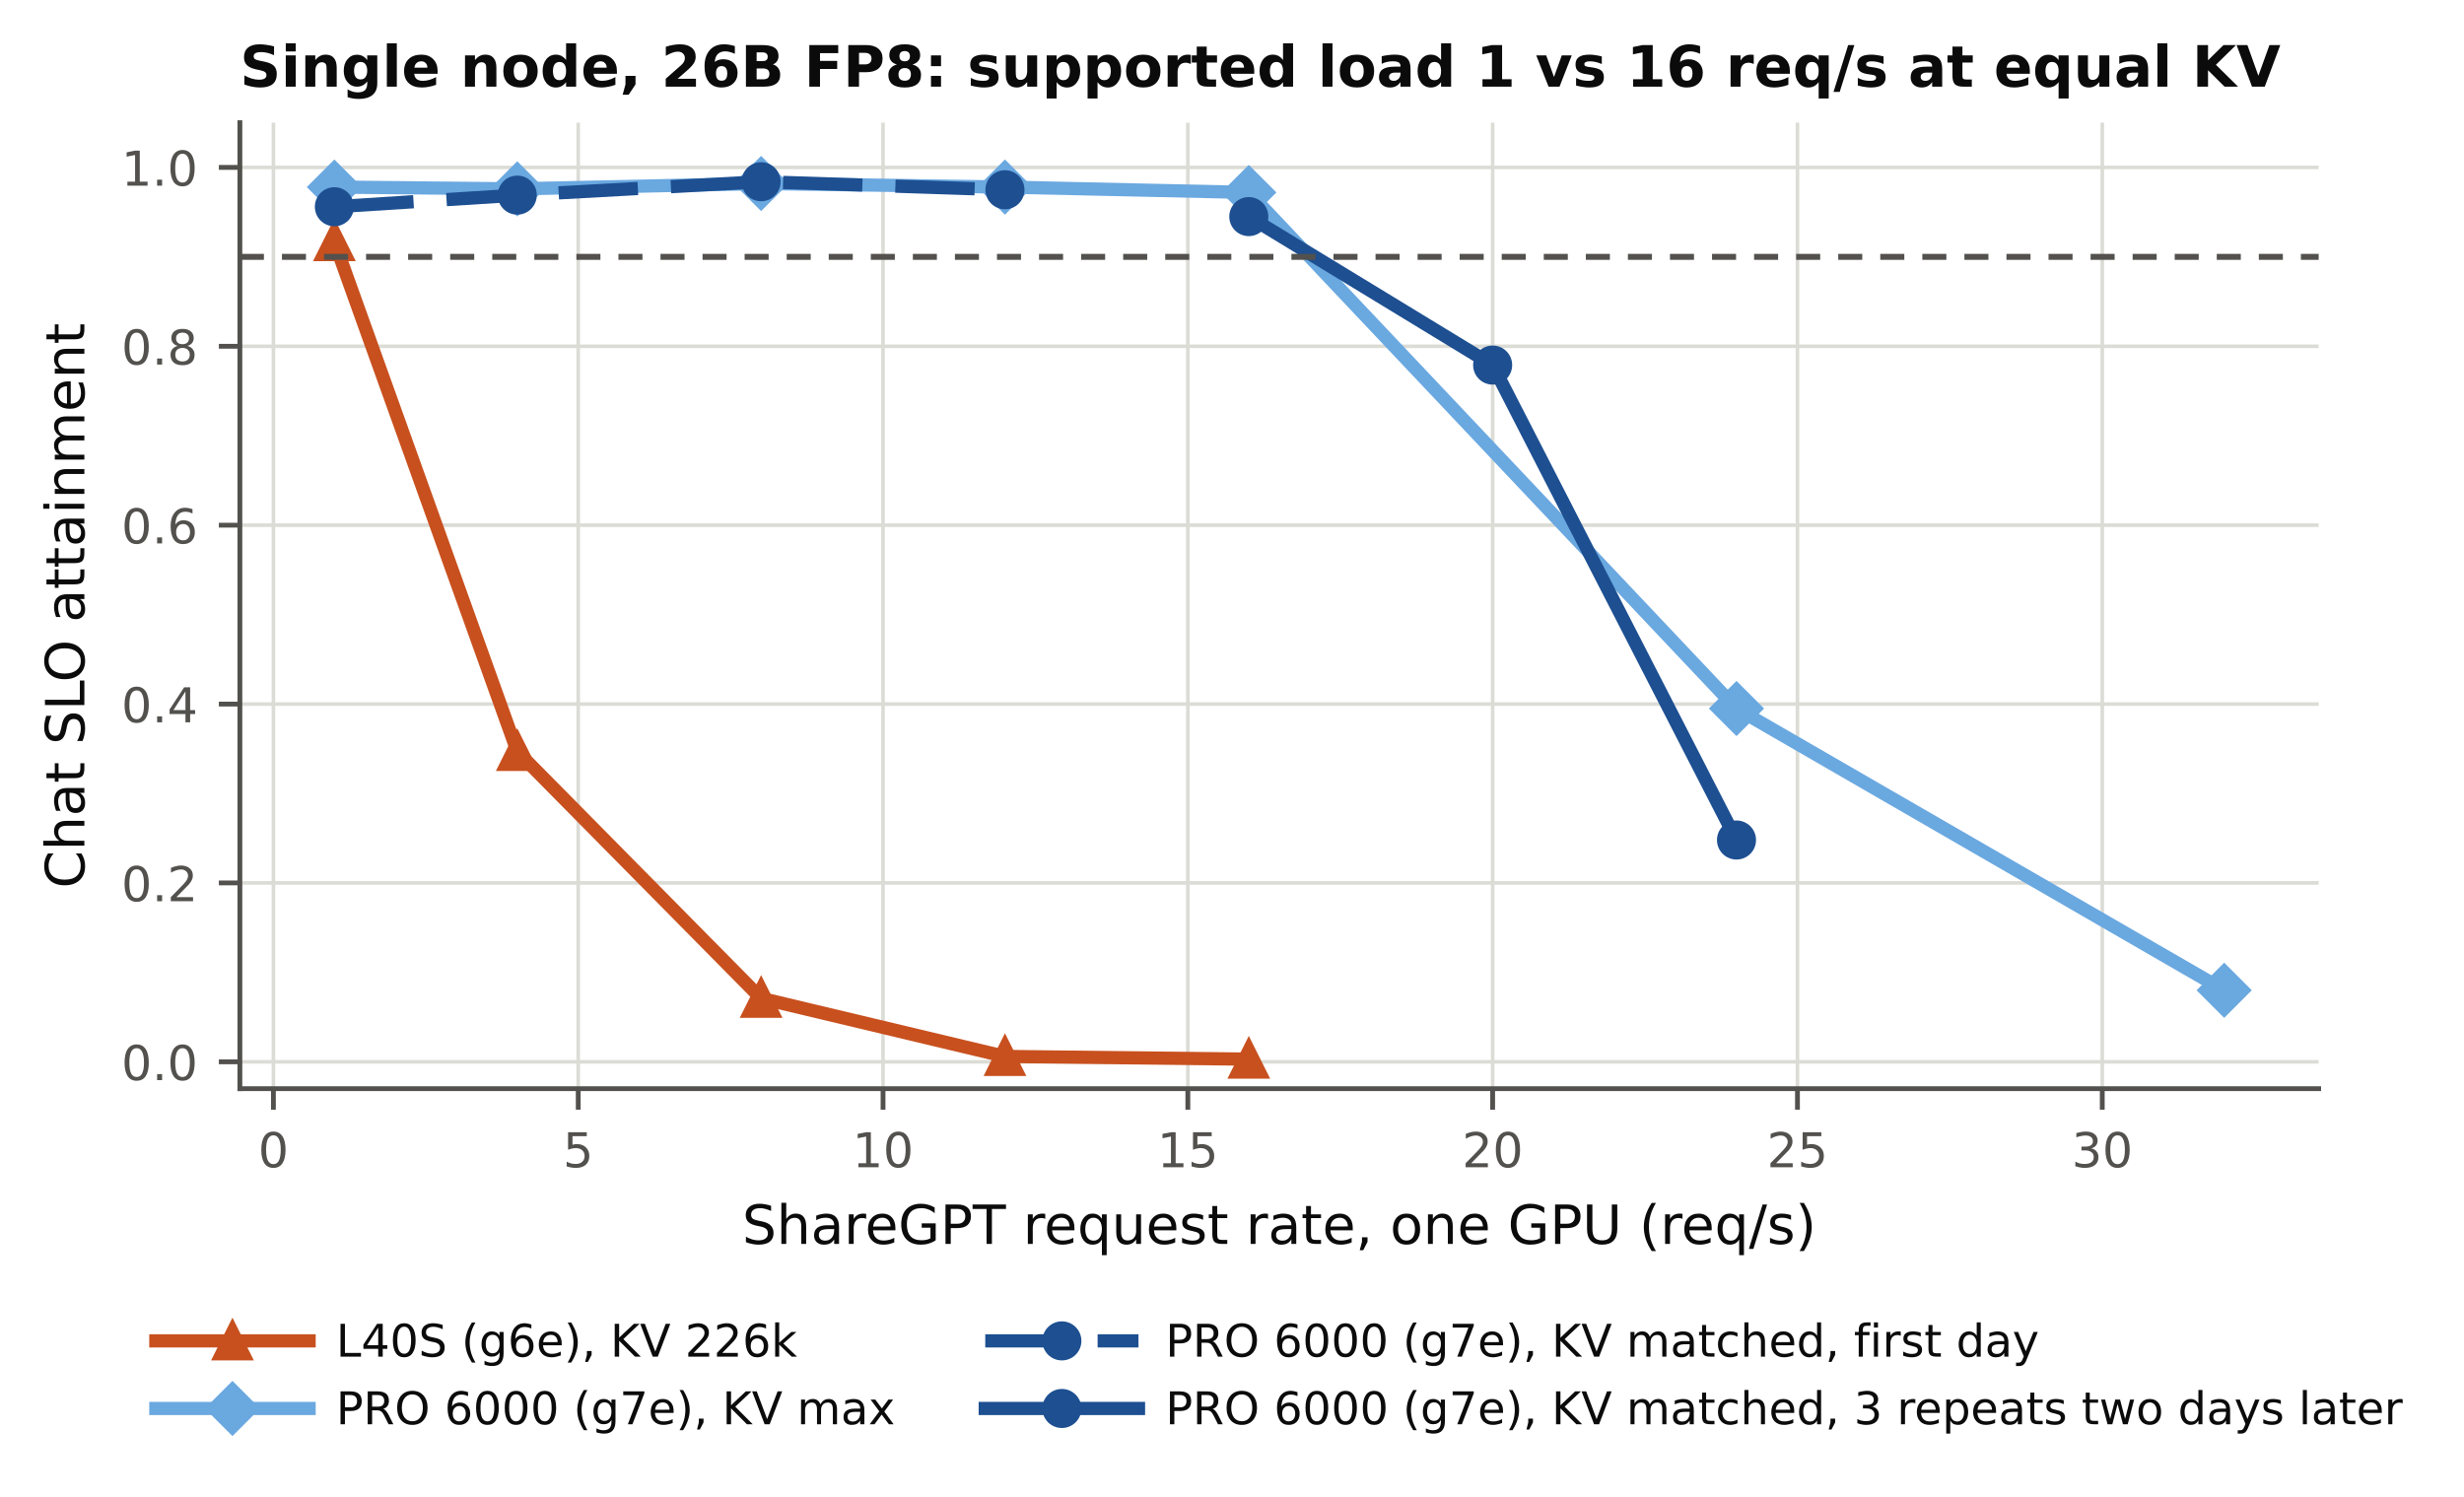
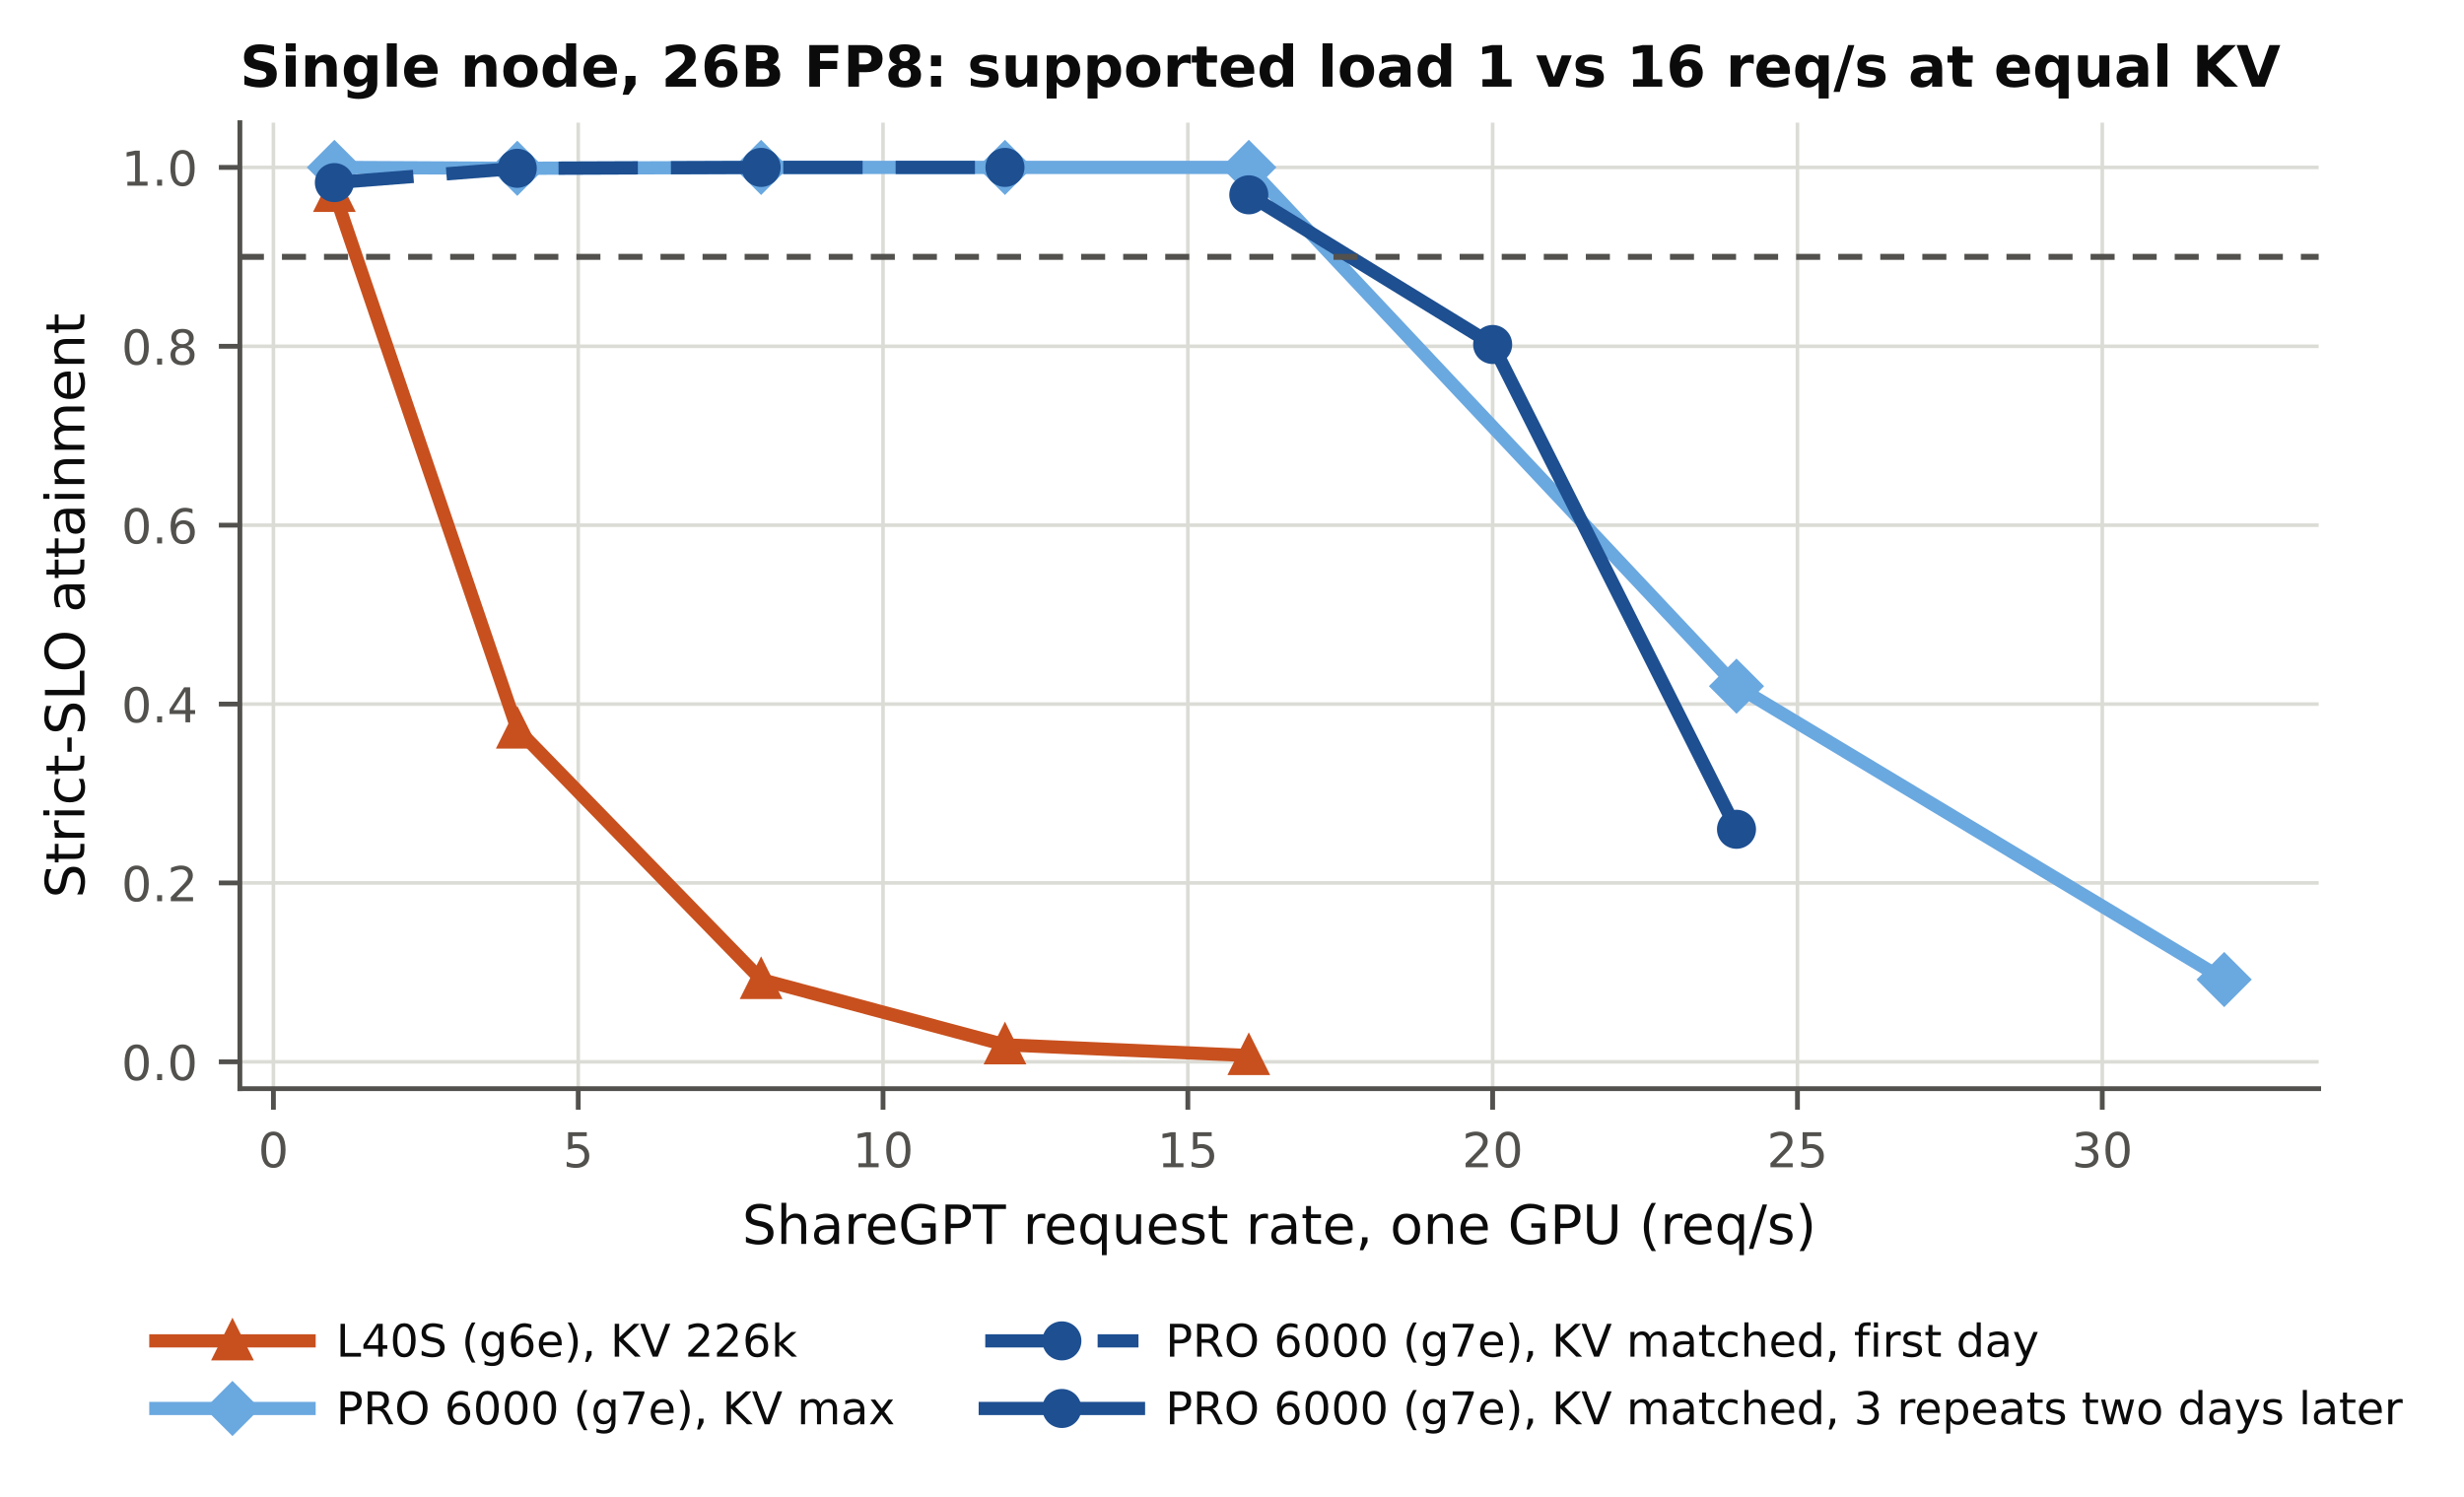
<svg xmlns="http://www.w3.org/2000/svg" xmlns:xlink="http://www.w3.org/1999/xlink" width="410.068pt" height="249.051pt" viewBox="0 0 410.068 249.051" version="1.1">
  <defs>
    <style type="text/css">*{stroke-linejoin: round; stroke-linecap: butt}</style>
  </defs>
  <g id="figure_1">
    <g id="patch_1">
      <path d="M 0 249.051  L 410.068 249.051  L 410.068 0  L 0 0  L 0 249.051  z " style="fill: none" />
    </g>
    <g id="axes_1">
      <g id="patch_2">
        <path d="M 39.923 181.195  L 385.883 181.195  L 385.883 20.419  L 39.923 20.419  L 39.923 181.195  z " style="fill: none" />
      </g>
      <g id="matplotlib.axis_1">
        <g id="xtick_1">
          <g id="line2d_1">
-             <path d="M 45.503 181.195  L 45.503 20.419  " clip-path="url(#pfbbabba357)" style="fill: none; stroke: #dcdcd6; stroke-width: 0.6; stroke-linecap: square" />
+             <path d="M 45.503 181.195  L 45.503 20.419  " clip-path="url(#pa5a3b64b77)" style="fill: none; stroke: #dcdcd6; stroke-width: 0.6; stroke-linecap: square" />
          </g>
          <g id="line2d_2">
            <defs>
-               <path id="maad0395ea0" d="M 0 0  L 0 3.5  " style="stroke: #52514e; stroke-width: 0.8" />
+               <path id="m87868bb7f0" d="M 0 0  L 0 3.5  " style="stroke: #52514e; stroke-width: 0.8" />
            </defs>
            <g>
-               <use xlink:href="#maad0395ea0" x="45.503" y="181.195" style="fill: #52514e; stroke: #52514e; stroke-width: 0.8" />
+               <use xlink:href="#m87868bb7f0" x="45.503" y="181.195" style="fill: #52514e; stroke: #52514e; stroke-width: 0.8" />
            </g>
          </g>
          <g id="text_1">
            <text style="font-size: 8px; font-family: 'DejaVu Sans', 'Bitstream Vera Sans', 'Computer Modern Sans Serif', 'Lucida Grande', 'Verdana', 'Geneva', 'Lucid', 'Arial', 'Helvetica', 'Avant Garde', sans-serif; text-anchor: middle; fill: #52514e" x="45.503" y="194.273" transform="rotate(-0 45.5032 194.2726)">0</text>
          </g>
        </g>
        <g id="xtick_2">
          <g id="line2d_3">
-             <path d="M 96.23 181.195  L 96.23 20.419  " clip-path="url(#pfbbabba357)" style="fill: none; stroke: #dcdcd6; stroke-width: 0.6; stroke-linecap: square" />
+             <path d="M 96.23 181.195  L 96.23 20.419  " clip-path="url(#pa5a3b64b77)" style="fill: none; stroke: #dcdcd6; stroke-width: 0.6; stroke-linecap: square" />
          </g>
          <g id="line2d_4">
            <g>
-               <use xlink:href="#maad0395ea0" x="96.23" y="181.195" style="fill: #52514e; stroke: #52514e; stroke-width: 0.8" />
+               <use xlink:href="#m87868bb7f0" x="96.23" y="181.195" style="fill: #52514e; stroke: #52514e; stroke-width: 0.8" />
            </g>
          </g>
          <g id="text_2">
            <text style="font-size: 8px; font-family: 'DejaVu Sans', 'Bitstream Vera Sans', 'Computer Modern Sans Serif', 'Lucida Grande', 'Verdana', 'Geneva', 'Lucid', 'Arial', 'Helvetica', 'Avant Garde', sans-serif; text-anchor: middle; fill: #52514e" x="96.23" y="194.273" transform="rotate(-0 96.23048 194.2726)">5</text>
          </g>
        </g>
        <g id="xtick_3">
          <g id="line2d_5">
-             <path d="M 146.958 181.195  L 146.958 20.419  " clip-path="url(#pfbbabba357)" style="fill: none; stroke: #dcdcd6; stroke-width: 0.6; stroke-linecap: square" />
+             <path d="M 146.958 181.195  L 146.958 20.419  " clip-path="url(#pa5a3b64b77)" style="fill: none; stroke: #dcdcd6; stroke-width: 0.6; stroke-linecap: square" />
          </g>
          <g id="line2d_6">
            <g>
-               <use xlink:href="#maad0395ea0" x="146.958" y="181.195" style="fill: #52514e; stroke: #52514e; stroke-width: 0.8" />
+               <use xlink:href="#m87868bb7f0" x="146.958" y="181.195" style="fill: #52514e; stroke: #52514e; stroke-width: 0.8" />
            </g>
          </g>
          <g id="text_3">
            <text style="font-size: 8px; font-family: 'DejaVu Sans', 'Bitstream Vera Sans', 'Computer Modern Sans Serif', 'Lucida Grande', 'Verdana', 'Geneva', 'Lucid', 'Arial', 'Helvetica', 'Avant Garde', sans-serif; text-anchor: middle; fill: #52514e" x="146.958" y="194.273" transform="rotate(-0 146.9577 194.2726)">10</text>
          </g>
        </g>
        <g id="xtick_4">
          <g id="line2d_7">
-             <path d="M 197.685 181.195  L 197.685 20.419  " clip-path="url(#pfbbabba357)" style="fill: none; stroke: #dcdcd6; stroke-width: 0.6; stroke-linecap: square" />
+             <path d="M 197.685 181.195  L 197.685 20.419  " clip-path="url(#pa5a3b64b77)" style="fill: none; stroke: #dcdcd6; stroke-width: 0.6; stroke-linecap: square" />
          </g>
          <g id="line2d_8">
            <g>
-               <use xlink:href="#maad0395ea0" x="197.685" y="181.195" style="fill: #52514e; stroke: #52514e; stroke-width: 0.8" />
+               <use xlink:href="#m87868bb7f0" x="197.685" y="181.195" style="fill: #52514e; stroke: #52514e; stroke-width: 0.8" />
            </g>
          </g>
          <g id="text_4">
            <text style="font-size: 8px; font-family: 'DejaVu Sans', 'Bitstream Vera Sans', 'Computer Modern Sans Serif', 'Lucida Grande', 'Verdana', 'Geneva', 'Lucid', 'Arial', 'Helvetica', 'Avant Garde', sans-serif; text-anchor: middle; fill: #52514e" x="197.685" y="194.273" transform="rotate(-0 197.685 194.2726)">15</text>
          </g>
        </g>
        <g id="xtick_5">
          <g id="line2d_9">
-             <path d="M 248.412 181.195  L 248.412 20.419  " clip-path="url(#pfbbabba357)" style="fill: none; stroke: #dcdcd6; stroke-width: 0.6; stroke-linecap: square" />
+             <path d="M 248.412 181.195  L 248.412 20.419  " clip-path="url(#pa5a3b64b77)" style="fill: none; stroke: #dcdcd6; stroke-width: 0.6; stroke-linecap: square" />
          </g>
          <g id="line2d_10">
            <g>
-               <use xlink:href="#maad0395ea0" x="248.412" y="181.195" style="fill: #52514e; stroke: #52514e; stroke-width: 0.8" />
+               <use xlink:href="#m87868bb7f0" x="248.412" y="181.195" style="fill: #52514e; stroke: #52514e; stroke-width: 0.8" />
            </g>
          </g>
          <g id="text_5">
            <text style="font-size: 8px; font-family: 'DejaVu Sans', 'Bitstream Vera Sans', 'Computer Modern Sans Serif', 'Lucida Grande', 'Verdana', 'Geneva', 'Lucid', 'Arial', 'Helvetica', 'Avant Garde', sans-serif; text-anchor: middle; fill: #52514e" x="248.412" y="194.273" transform="rotate(-0 248.4123 194.2726)">20</text>
          </g>
        </g>
        <g id="xtick_6">
          <g id="line2d_11">
-             <path d="M 299.14 181.195  L 299.14 20.419  " clip-path="url(#pfbbabba357)" style="fill: none; stroke: #dcdcd6; stroke-width: 0.6; stroke-linecap: square" />
+             <path d="M 299.14 181.195  L 299.14 20.419  " clip-path="url(#pa5a3b64b77)" style="fill: none; stroke: #dcdcd6; stroke-width: 0.6; stroke-linecap: square" />
          </g>
          <g id="line2d_12">
            <g>
-               <use xlink:href="#maad0395ea0" x="299.14" y="181.195" style="fill: #52514e; stroke: #52514e; stroke-width: 0.8" />
+               <use xlink:href="#m87868bb7f0" x="299.14" y="181.195" style="fill: #52514e; stroke: #52514e; stroke-width: 0.8" />
            </g>
          </g>
          <g id="text_6">
            <text style="font-size: 8px; font-family: 'DejaVu Sans', 'Bitstream Vera Sans', 'Computer Modern Sans Serif', 'Lucida Grande', 'Verdana', 'Geneva', 'Lucid', 'Arial', 'Helvetica', 'Avant Garde', sans-serif; text-anchor: middle; fill: #52514e" x="299.14" y="194.273" transform="rotate(-0 299.1396 194.2726)">25</text>
          </g>
        </g>
        <g id="xtick_7">
          <g id="line2d_13">
-             <path d="M 349.867 181.195  L 349.867 20.419  " clip-path="url(#pfbbabba357)" style="fill: none; stroke: #dcdcd6; stroke-width: 0.6; stroke-linecap: square" />
+             <path d="M 349.867 181.195  L 349.867 20.419  " clip-path="url(#pa5a3b64b77)" style="fill: none; stroke: #dcdcd6; stroke-width: 0.6; stroke-linecap: square" />
          </g>
          <g id="line2d_14">
            <g>
-               <use xlink:href="#maad0395ea0" x="349.867" y="181.195" style="fill: #52514e; stroke: #52514e; stroke-width: 0.8" />
+               <use xlink:href="#m87868bb7f0" x="349.867" y="181.195" style="fill: #52514e; stroke: #52514e; stroke-width: 0.8" />
            </g>
          </g>
          <g id="text_7">
            <text style="font-size: 8px; font-family: 'DejaVu Sans', 'Bitstream Vera Sans', 'Computer Modern Sans Serif', 'Lucida Grande', 'Verdana', 'Geneva', 'Lucid', 'Arial', 'Helvetica', 'Avant Garde', sans-serif; text-anchor: middle; fill: #52514e" x="349.867" y="194.273" transform="rotate(-0 349.8668 194.2726)">30</text>
          </g>
        </g>
        <g id="text_8">
          <text style="font-size: 9px; font-family: 'DejaVu Sans', 'Bitstream Vera Sans', 'Computer Modern Sans Serif', 'Lucida Grande', 'Verdana', 'Geneva', 'Lucid', 'Arial', 'Helvetica', 'Avant Garde', sans-serif; text-anchor: middle; fill: #0b0b0b" x="212.903" y="207.033" transform="rotate(-0 212.9032 207.0331)">ShareGPT request rate, one GPU (req/s)</text>
        </g>
      </g>
      <g id="matplotlib.axis_2">
        <g id="ytick_1">
          <g id="line2d_15">
-             <path d="M 39.923 176.729  L 385.883 176.729  " clip-path="url(#pfbbabba357)" style="fill: none; stroke: #dcdcd6; stroke-width: 0.6; stroke-linecap: square" />
+             <path d="M 39.923 176.729  L 385.883 176.729  " clip-path="url(#pa5a3b64b77)" style="fill: none; stroke: #dcdcd6; stroke-width: 0.6; stroke-linecap: square" />
          </g>
          <g id="line2d_16">
            <defs>
-               <path id="m30825969a7" d="M 0 0  L -3.5 0  " style="stroke: #52514e; stroke-width: 0.8" />
+               <path id="m2011978bd9" d="M 0 0  L -3.5 0  " style="stroke: #52514e; stroke-width: 0.8" />
            </defs>
            <g>
-               <use xlink:href="#m30825969a7" x="39.923" y="176.729" style="fill: #52514e; stroke: #52514e; stroke-width: 0.8" />
+               <use xlink:href="#m2011978bd9" x="39.923" y="176.729" style="fill: #52514e; stroke: #52514e; stroke-width: 0.8" />
            </g>
          </g>
          <g id="text_9">
            <text style="font-size: 8px; font-family: 'DejaVu Sans', 'Bitstream Vera Sans', 'Computer Modern Sans Serif', 'Lucida Grande', 'Verdana', 'Geneva', 'Lucid', 'Arial', 'Helvetica', 'Avant Garde', sans-serif; text-anchor: end; fill: #52514e" x="32.923" y="179.768" transform="rotate(-0 32.9232 179.7676)">0.0</text>
          </g>
        </g>
        <g id="ytick_2">
          <g id="line2d_17">
-             <path d="M 39.923 146.955  L 385.883 146.955  " clip-path="url(#pfbbabba357)" style="fill: none; stroke: #dcdcd6; stroke-width: 0.6; stroke-linecap: square" />
+             <path d="M 39.923 146.955  L 385.883 146.955  " clip-path="url(#pa5a3b64b77)" style="fill: none; stroke: #dcdcd6; stroke-width: 0.6; stroke-linecap: square" />
          </g>
          <g id="line2d_18">
            <g>
-               <use xlink:href="#m30825969a7" x="39.923" y="146.955" style="fill: #52514e; stroke: #52514e; stroke-width: 0.8" />
+               <use xlink:href="#m2011978bd9" x="39.923" y="146.955" style="fill: #52514e; stroke: #52514e; stroke-width: 0.8" />
            </g>
          </g>
          <g id="text_10">
            <text style="font-size: 8px; font-family: 'DejaVu Sans', 'Bitstream Vera Sans', 'Computer Modern Sans Serif', 'Lucida Grande', 'Verdana', 'Geneva', 'Lucid', 'Arial', 'Helvetica', 'Avant Garde', sans-serif; text-anchor: end; fill: #52514e" x="32.923" y="149.994" transform="rotate(-0 32.9232 149.9942)">0.2</text>
          </g>
        </g>
        <g id="ytick_3">
          <g id="line2d_19">
-             <path d="M 39.923 117.182  L 385.883 117.182  " clip-path="url(#pfbbabba357)" style="fill: none; stroke: #dcdcd6; stroke-width: 0.6; stroke-linecap: square" />
+             <path d="M 39.923 117.182  L 385.883 117.182  " clip-path="url(#pa5a3b64b77)" style="fill: none; stroke: #dcdcd6; stroke-width: 0.6; stroke-linecap: square" />
          </g>
          <g id="line2d_20">
            <g>
-               <use xlink:href="#m30825969a7" x="39.923" y="117.182" style="fill: #52514e; stroke: #52514e; stroke-width: 0.8" />
+               <use xlink:href="#m2011978bd9" x="39.923" y="117.182" style="fill: #52514e; stroke: #52514e; stroke-width: 0.8" />
            </g>
          </g>
          <g id="text_11">
            <text style="font-size: 8px; font-family: 'DejaVu Sans', 'Bitstream Vera Sans', 'Computer Modern Sans Serif', 'Lucida Grande', 'Verdana', 'Geneva', 'Lucid', 'Arial', 'Helvetica', 'Avant Garde', sans-serif; text-anchor: end; fill: #52514e" x="32.923" y="120.221" transform="rotate(-0 32.9232 120.2209)">0.4</text>
          </g>
        </g>
        <g id="ytick_4">
          <g id="line2d_21">
-             <path d="M 39.923 87.409  L 385.883 87.409  " clip-path="url(#pfbbabba357)" style="fill: none; stroke: #dcdcd6; stroke-width: 0.6; stroke-linecap: square" />
+             <path d="M 39.923 87.409  L 385.883 87.409  " clip-path="url(#pa5a3b64b77)" style="fill: none; stroke: #dcdcd6; stroke-width: 0.6; stroke-linecap: square" />
          </g>
          <g id="line2d_22">
            <g>
-               <use xlink:href="#m30825969a7" x="39.923" y="87.409" style="fill: #52514e; stroke: #52514e; stroke-width: 0.8" />
+               <use xlink:href="#m2011978bd9" x="39.923" y="87.409" style="fill: #52514e; stroke: #52514e; stroke-width: 0.8" />
            </g>
          </g>
          <g id="text_12">
            <text style="font-size: 8px; font-family: 'DejaVu Sans', 'Bitstream Vera Sans', 'Computer Modern Sans Serif', 'Lucida Grande', 'Verdana', 'Geneva', 'Lucid', 'Arial', 'Helvetica', 'Avant Garde', sans-serif; text-anchor: end; fill: #52514e" x="32.923" y="90.448" transform="rotate(-0 32.9232 90.44758)">0.6</text>
          </g>
        </g>
        <g id="ytick_5">
          <g id="line2d_23">
-             <path d="M 39.923 57.635  L 385.883 57.635  " clip-path="url(#pfbbabba357)" style="fill: none; stroke: #dcdcd6; stroke-width: 0.6; stroke-linecap: square" />
+             <path d="M 39.923 57.635  L 385.883 57.635  " clip-path="url(#pa5a3b64b77)" style="fill: none; stroke: #dcdcd6; stroke-width: 0.6; stroke-linecap: square" />
          </g>
          <g id="line2d_24">
            <g>
-               <use xlink:href="#m30825969a7" x="39.923" y="57.635" style="fill: #52514e; stroke: #52514e; stroke-width: 0.8" />
+               <use xlink:href="#m2011978bd9" x="39.923" y="57.635" style="fill: #52514e; stroke: #52514e; stroke-width: 0.8" />
            </g>
          </g>
          <g id="text_13">
            <text style="font-size: 8px; font-family: 'DejaVu Sans', 'Bitstream Vera Sans', 'Computer Modern Sans Serif', 'Lucida Grande', 'Verdana', 'Geneva', 'Lucid', 'Arial', 'Helvetica', 'Avant Garde', sans-serif; text-anchor: end; fill: #52514e" x="32.923" y="60.674" transform="rotate(-0 32.9232 60.67424)">0.8</text>
          </g>
        </g>
        <g id="ytick_6">
          <g id="line2d_25">
-             <path d="M 39.923 27.862  L 385.883 27.862  " clip-path="url(#pfbbabba357)" style="fill: none; stroke: #dcdcd6; stroke-width: 0.6; stroke-linecap: square" />
+             <path d="M 39.923 27.862  L 385.883 27.862  " clip-path="url(#pa5a3b64b77)" style="fill: none; stroke: #dcdcd6; stroke-width: 0.6; stroke-linecap: square" />
          </g>
          <g id="line2d_26">
            <g>
-               <use xlink:href="#m30825969a7" x="39.923" y="27.862" style="fill: #52514e; stroke: #52514e; stroke-width: 0.8" />
+               <use xlink:href="#m2011978bd9" x="39.923" y="27.862" style="fill: #52514e; stroke: #52514e; stroke-width: 0.8" />
            </g>
          </g>
          <g id="text_14">
            <text style="font-size: 8px; font-family: 'DejaVu Sans', 'Bitstream Vera Sans', 'Computer Modern Sans Serif', 'Lucida Grande', 'Verdana', 'Geneva', 'Lucid', 'Arial', 'Helvetica', 'Avant Garde', sans-serif; text-anchor: end; fill: #52514e" x="32.923" y="30.901" transform="rotate(-0 32.9232 30.90091)">1.0</text>
          </g>
        </g>
        <g id="text_15">
-           <text style="font-size: 9px; font-family: 'DejaVu Sans', 'Bitstream Vera Sans', 'Computer Modern Sans Serif', 'Lucida Grande', 'Verdana', 'Geneva', 'Lucid', 'Arial', 'Helvetica', 'Avant Garde', sans-serif; text-anchor: middle; fill: #0b0b0b" x="14.039" y="100.807" transform="rotate(-90 14.03859 100.8065)">Chat SLO attainment</text>
+           <text style="font-size: 9px; font-family: 'DejaVu Sans', 'Bitstream Vera Sans', 'Computer Modern Sans Serif', 'Lucida Grande', 'Verdana', 'Geneva', 'Lucid', 'Arial', 'Helvetica', 'Avant Garde', sans-serif; text-anchor: middle; fill: #0b0b0b" x="14.039" y="100.807" transform="rotate(-90 14.03859 100.8065)">Strict-SLO attainment</text>
        </g>
      </g>
      <g id="line2d_27">
-         <path d="M 55.649 40.218  L 86.085 125.072  L 126.667 166.159  L 167.249 175.835  L 207.83 176.282  " clip-path="url(#pfbbabba357)" style="fill: none; stroke: #c8501e; stroke-width: 2.2; stroke-linecap: square" />
+         <path d="M 55.649 32.03  L 86.085 121.35  L 126.667 163.033  L 167.249 173.9  L 207.83 175.686  " clip-path="url(#pa5a3b64b77)" style="fill: none; stroke: #c8501e; stroke-width: 2.2; stroke-linecap: square" />
        <defs>
-           <path id="mf847f21d28" d="M 0 -2.75  L -2.75 2.75  L 2.75 2.75  z " style="stroke: #c8501e; stroke-linejoin: miter" />
+           <path id="m4e22f237c3" d="M 0 -2.75  L -2.75 2.75  L 2.75 2.75  z " style="stroke: #c8501e; stroke-linejoin: miter" />
        </defs>
-         <g clip-path="url(#pfbbabba357)">
-           <use xlink:href="#mf847f21d28" x="55.649" y="40.218" style="fill: #c8501e; stroke: #c8501e; stroke-linejoin: miter" />
-           <use xlink:href="#mf847f21d28" x="86.085" y="125.072" style="fill: #c8501e; stroke: #c8501e; stroke-linejoin: miter" />
-           <use xlink:href="#mf847f21d28" x="126.667" y="166.159" style="fill: #c8501e; stroke: #c8501e; stroke-linejoin: miter" />
-           <use xlink:href="#mf847f21d28" x="167.249" y="175.835" style="fill: #c8501e; stroke: #c8501e; stroke-linejoin: miter" />
-           <use xlink:href="#mf847f21d28" x="207.83" y="176.282" style="fill: #c8501e; stroke: #c8501e; stroke-linejoin: miter" />
+         <g clip-path="url(#pa5a3b64b77)">
+           <use xlink:href="#m4e22f237c3" x="55.649" y="32.03" style="fill: #c8501e; stroke: #c8501e; stroke-linejoin: miter" />
+           <use xlink:href="#m4e22f237c3" x="86.085" y="121.35" style="fill: #c8501e; stroke: #c8501e; stroke-linejoin: miter" />
+           <use xlink:href="#m4e22f237c3" x="126.667" y="163.033" style="fill: #c8501e; stroke: #c8501e; stroke-linejoin: miter" />
+           <use xlink:href="#m4e22f237c3" x="167.249" y="173.9" style="fill: #c8501e; stroke: #c8501e; stroke-linejoin: miter" />
+           <use xlink:href="#m4e22f237c3" x="207.83" y="175.686" style="fill: #c8501e; stroke: #c8501e; stroke-linejoin: miter" />
        </g>
      </g>
      <g id="LineCollection_1">
-         <path d="M 55.649 40.218  L 55.649 40.218  " clip-path="url(#pfbbabba357)" style="fill: none; stroke: #c8501e; stroke-width: 1.2" />
-         <path d="M 86.085 125.072  L 86.085 125.072  " clip-path="url(#pfbbabba357)" style="fill: none; stroke: #c8501e; stroke-width: 1.2" />
-         <path d="M 126.667 166.159  L 126.667 166.159  " clip-path="url(#pfbbabba357)" style="fill: none; stroke: #c8501e; stroke-width: 1.2" />
-         <path d="M 167.249 175.835  L 167.249 175.835  " clip-path="url(#pfbbabba357)" style="fill: none; stroke: #c8501e; stroke-width: 1.2" />
-         <path d="M 207.83 176.282  L 207.83 176.282  " clip-path="url(#pfbbabba357)" style="fill: none; stroke: #c8501e; stroke-width: 1.2" />
+         <path d="M 55.649 32.03  L 55.649 32.03  " clip-path="url(#pa5a3b64b77)" style="fill: none; stroke: #c8501e; stroke-width: 1.2" />
+         <path d="M 86.085 121.35  L 86.085 121.35  " clip-path="url(#pa5a3b64b77)" style="fill: none; stroke: #c8501e; stroke-width: 1.2" />
+         <path d="M 126.667 163.033  L 126.667 163.033  " clip-path="url(#pa5a3b64b77)" style="fill: none; stroke: #c8501e; stroke-width: 1.2" />
+         <path d="M 167.249 173.9  L 167.249 173.9  " clip-path="url(#pa5a3b64b77)" style="fill: none; stroke: #c8501e; stroke-width: 1.2" />
+         <path d="M 207.83 175.686  L 207.83 175.686  " clip-path="url(#pa5a3b64b77)" style="fill: none; stroke: #c8501e; stroke-width: 1.2" />
      </g>
      <g id="line2d_28">
-         <path d="M 55.649 31.137  L 86.085 31.435  L 126.667 30.541  L 167.249 31.137  L 207.83 32.03  L 288.994 117.926  L 370.158 164.819  " clip-path="url(#pfbbabba357)" style="fill: none; stroke: #6aa8e0; stroke-width: 2.2; stroke-linecap: square" />
+         <path d="M 55.649 27.862  L 86.085 28.011  L 126.667 27.862  L 167.249 27.862  L 207.83 27.862  L 288.994 114.205  L 370.158 163.033  " clip-path="url(#pa5a3b64b77)" style="fill: none; stroke: #6aa8e0; stroke-width: 2.2; stroke-linecap: square" />
        <defs>
-           <path id="m93697d6636" d="M -0 3.889  L 3.889 0  L 0 -3.889  L -3.889 -0  z " style="stroke: #6aa8e0; stroke-linejoin: miter" />
+           <path id="mb24bf0eed6" d="M -0 3.889  L 3.889 0  L 0 -3.889  L -3.889 -0  z " style="stroke: #6aa8e0; stroke-linejoin: miter" />
        </defs>
-         <g clip-path="url(#pfbbabba357)">
-           <use xlink:href="#m93697d6636" x="55.649" y="31.137" style="fill: #6aa8e0; stroke: #6aa8e0; stroke-linejoin: miter" />
-           <use xlink:href="#m93697d6636" x="86.085" y="31.435" style="fill: #6aa8e0; stroke: #6aa8e0; stroke-linejoin: miter" />
-           <use xlink:href="#m93697d6636" x="126.667" y="30.541" style="fill: #6aa8e0; stroke: #6aa8e0; stroke-linejoin: miter" />
-           <use xlink:href="#m93697d6636" x="167.249" y="31.137" style="fill: #6aa8e0; stroke: #6aa8e0; stroke-linejoin: miter" />
-           <use xlink:href="#m93697d6636" x="207.83" y="32.03" style="fill: #6aa8e0; stroke: #6aa8e0; stroke-linejoin: miter" />
-           <use xlink:href="#m93697d6636" x="288.994" y="117.926" style="fill: #6aa8e0; stroke: #6aa8e0; stroke-linejoin: miter" />
-           <use xlink:href="#m93697d6636" x="370.158" y="164.819" style="fill: #6aa8e0; stroke: #6aa8e0; stroke-linejoin: miter" />
+         <g clip-path="url(#pa5a3b64b77)">
+           <use xlink:href="#mb24bf0eed6" x="55.649" y="27.862" style="fill: #6aa8e0; stroke: #6aa8e0; stroke-linejoin: miter" />
+           <use xlink:href="#mb24bf0eed6" x="86.085" y="28.011" style="fill: #6aa8e0; stroke: #6aa8e0; stroke-linejoin: miter" />
+           <use xlink:href="#mb24bf0eed6" x="126.667" y="27.862" style="fill: #6aa8e0; stroke: #6aa8e0; stroke-linejoin: miter" />
+           <use xlink:href="#mb24bf0eed6" x="167.249" y="27.862" style="fill: #6aa8e0; stroke: #6aa8e0; stroke-linejoin: miter" />
+           <use xlink:href="#mb24bf0eed6" x="207.83" y="27.862" style="fill: #6aa8e0; stroke: #6aa8e0; stroke-linejoin: miter" />
+           <use xlink:href="#mb24bf0eed6" x="288.994" y="114.205" style="fill: #6aa8e0; stroke: #6aa8e0; stroke-linejoin: miter" />
+           <use xlink:href="#mb24bf0eed6" x="370.158" y="163.033" style="fill: #6aa8e0; stroke: #6aa8e0; stroke-linejoin: miter" />
        </g>
      </g>
      <g id="LineCollection_2">
-         <path d="M 55.649 31.137  L 55.649 31.137  " clip-path="url(#pfbbabba357)" style="fill: none; stroke: #6aa8e0; stroke-width: 1.2" />
-         <path d="M 86.085 31.435  L 86.085 31.435  " clip-path="url(#pfbbabba357)" style="fill: none; stroke: #6aa8e0; stroke-width: 1.2" />
-         <path d="M 126.667 30.541  L 126.667 30.541  " clip-path="url(#pfbbabba357)" style="fill: none; stroke: #6aa8e0; stroke-width: 1.2" />
-         <path d="M 167.249 31.137  L 167.249 31.137  " clip-path="url(#pfbbabba357)" style="fill: none; stroke: #6aa8e0; stroke-width: 1.2" />
-         <path d="M 207.83 32.03  L 207.83 32.03  " clip-path="url(#pfbbabba357)" style="fill: none; stroke: #6aa8e0; stroke-width: 1.2" />
-         <path d="M 288.994 117.926  L 288.994 117.926  " clip-path="url(#pfbbabba357)" style="fill: none; stroke: #6aa8e0; stroke-width: 1.2" />
-         <path d="M 370.158 164.819  L 370.158 164.819  " clip-path="url(#pfbbabba357)" style="fill: none; stroke: #6aa8e0; stroke-width: 1.2" />
+         <path d="M 55.649 27.862  L 55.649 27.862  " clip-path="url(#pa5a3b64b77)" style="fill: none; stroke: #6aa8e0; stroke-width: 1.2" />
+         <path d="M 86.085 28.011  L 86.085 28.011  " clip-path="url(#pa5a3b64b77)" style="fill: none; stroke: #6aa8e0; stroke-width: 1.2" />
+         <path d="M 126.667 27.862  L 126.667 27.862  " clip-path="url(#pa5a3b64b77)" style="fill: none; stroke: #6aa8e0; stroke-width: 1.2" />
+         <path d="M 167.249 27.862  L 167.249 27.862  " clip-path="url(#pa5a3b64b77)" style="fill: none; stroke: #6aa8e0; stroke-width: 1.2" />
+         <path d="M 207.83 27.862  L 207.83 27.862  " clip-path="url(#pa5a3b64b77)" style="fill: none; stroke: #6aa8e0; stroke-width: 1.2" />
+         <path d="M 288.994 114.205  L 288.994 114.205  " clip-path="url(#pa5a3b64b77)" style="fill: none; stroke: #6aa8e0; stroke-width: 1.2" />
+         <path d="M 370.158 163.033  L 370.158 163.033  " clip-path="url(#pa5a3b64b77)" style="fill: none; stroke: #6aa8e0; stroke-width: 1.2" />
      </g>
      <g id="line2d_29">
-         <path d="M 55.649 34.412  L 86.085 32.477  L 126.667 30.244  L 167.249 31.584  " clip-path="url(#pfbbabba357)" style="fill: none; stroke-dasharray: 13.2,5.5; stroke-dashoffset: 0; stroke: #1d4f91; stroke-width: 2.2" />
+         <path d="M 55.649 30.393  L 86.085 28.011  L 126.667 27.862  L 167.249 27.862  " clip-path="url(#pa5a3b64b77)" style="fill: none; stroke-dasharray: 13.2,5.5; stroke-dashoffset: 0; stroke: #1d4f91; stroke-width: 2.2" />
        <defs>
-           <path id="m6d6c85ae97" d="M 0 2.75  C 0.729 2.75 1.429 2.46 1.945 1.945  C 2.46 1.429 2.75 0.729 2.75 0  C 2.75 -0.729 2.46 -1.429 1.945 -1.945  C 1.429 -2.46 0.729 -2.75 0 -2.75  C -0.729 -2.75 -1.429 -2.46 -1.945 -1.945  C -2.46 -1.429 -2.75 -0.729 -2.75 0  C -2.75 0.729 -2.46 1.429 -1.945 1.945  C -1.429 2.46 -0.729 2.75 0 2.75  z " style="stroke: #1d4f91" />
+           <path id="mb85c13f67a" d="M 0 2.75  C 0.729 2.75 1.429 2.46 1.945 1.945  C 2.46 1.429 2.75 0.729 2.75 0  C 2.75 -0.729 2.46 -1.429 1.945 -1.945  C 1.429 -2.46 0.729 -2.75 0 -2.75  C -0.729 -2.75 -1.429 -2.46 -1.945 -1.945  C -2.46 -1.429 -2.75 -0.729 -2.75 0  C -2.75 0.729 -2.46 1.429 -1.945 1.945  C -1.429 2.46 -0.729 2.75 0 2.75  z " style="stroke: #1d4f91" />
        </defs>
-         <g clip-path="url(#pfbbabba357)">
-           <use xlink:href="#m6d6c85ae97" x="55.649" y="34.412" style="fill: #1d4f91; stroke: #1d4f91" />
-           <use xlink:href="#m6d6c85ae97" x="86.085" y="32.477" style="fill: #1d4f91; stroke: #1d4f91" />
-           <use xlink:href="#m6d6c85ae97" x="126.667" y="30.244" style="fill: #1d4f91; stroke: #1d4f91" />
-           <use xlink:href="#m6d6c85ae97" x="167.249" y="31.584" style="fill: #1d4f91; stroke: #1d4f91" />
+         <g clip-path="url(#pa5a3b64b77)">
+           <use xlink:href="#mb85c13f67a" x="55.649" y="30.393" style="fill: #1d4f91; stroke: #1d4f91" />
+           <use xlink:href="#mb85c13f67a" x="86.085" y="28.011" style="fill: #1d4f91; stroke: #1d4f91" />
+           <use xlink:href="#mb85c13f67a" x="126.667" y="27.862" style="fill: #1d4f91; stroke: #1d4f91" />
+           <use xlink:href="#mb85c13f67a" x="167.249" y="27.862" style="fill: #1d4f91; stroke: #1d4f91" />
        </g>
      </g>
      <g id="LineCollection_3">
-         <path d="M 55.649 34.412  L 55.649 34.412  " clip-path="url(#pfbbabba357)" style="fill: none; stroke: #1d4f91; stroke-width: 1.2" />
-         <path d="M 86.085 32.477  L 86.085 32.477  " clip-path="url(#pfbbabba357)" style="fill: none; stroke: #1d4f91; stroke-width: 1.2" />
-         <path d="M 126.667 30.244  L 126.667 30.244  " clip-path="url(#pfbbabba357)" style="fill: none; stroke: #1d4f91; stroke-width: 1.2" />
-         <path d="M 167.249 31.584  L 167.249 31.584  " clip-path="url(#pfbbabba357)" style="fill: none; stroke: #1d4f91; stroke-width: 1.2" />
+         <path d="M 55.649 30.393  L 55.649 30.393  " clip-path="url(#pa5a3b64b77)" style="fill: none; stroke: #1d4f91; stroke-width: 1.2" />
+         <path d="M 86.085 28.011  L 86.085 28.011  " clip-path="url(#pa5a3b64b77)" style="fill: none; stroke: #1d4f91; stroke-width: 1.2" />
+         <path d="M 126.667 27.862  L 126.667 27.862  " clip-path="url(#pa5a3b64b77)" style="fill: none; stroke: #1d4f91; stroke-width: 1.2" />
+         <path d="M 167.249 27.862  L 167.249 27.862  " clip-path="url(#pa5a3b64b77)" style="fill: none; stroke: #1d4f91; stroke-width: 1.2" />
      </g>
      <g id="line2d_30">
-         <path d="M 207.83 36.05  L 248.412 60.761  L 288.994 139.81  " clip-path="url(#pfbbabba357)" style="fill: none; stroke: #1d4f91; stroke-width: 2.2; stroke-linecap: square" />
-         <g clip-path="url(#pfbbabba357)">
-           <use xlink:href="#m6d6c85ae97" x="207.83" y="36.05" style="fill: #1d4f91; stroke: #1d4f91" />
-           <use xlink:href="#m6d6c85ae97" x="248.412" y="60.761" style="fill: #1d4f91; stroke: #1d4f91" />
-           <use xlink:href="#m6d6c85ae97" x="288.994" y="139.81" style="fill: #1d4f91; stroke: #1d4f91" />
+         <path d="M 207.83 32.427  L 248.412 57.337  L 288.994 138.023  " clip-path="url(#pa5a3b64b77)" style="fill: none; stroke: #1d4f91; stroke-width: 2.2; stroke-linecap: square" />
+         <g clip-path="url(#pa5a3b64b77)">
+           <use xlink:href="#mb85c13f67a" x="207.83" y="32.427" style="fill: #1d4f91; stroke: #1d4f91" />
+           <use xlink:href="#mb85c13f67a" x="248.412" y="57.337" style="fill: #1d4f91; stroke: #1d4f91" />
+           <use xlink:href="#mb85c13f67a" x="288.994" y="138.023" style="fill: #1d4f91; stroke: #1d4f91" />
        </g>
      </g>
      <g id="LineCollection_4">
-         <path d="M 207.83 37.836  L 207.83 34.859  " clip-path="url(#pfbbabba357)" style="fill: none; stroke: #1d4f91; stroke-width: 1.2" />
-         <path d="M 248.412 60.761  L 248.412 60.761  " clip-path="url(#pfbbabba357)" style="fill: none; stroke: #1d4f91; stroke-width: 1.2" />
-         <path d="M 288.994 139.81  L 288.994 139.81  " clip-path="url(#pfbbabba357)" style="fill: none; stroke: #1d4f91; stroke-width: 1.2" />
+         <path d="M 207.83 34.114  L 207.83 31.584  " clip-path="url(#pa5a3b64b77)" style="fill: none; stroke: #1d4f91; stroke-width: 1.2" />
+         <path d="M 248.412 57.337  L 248.412 57.337  " clip-path="url(#pa5a3b64b77)" style="fill: none; stroke: #1d4f91; stroke-width: 1.2" />
+         <path d="M 288.994 138.023  L 288.994 138.023  " clip-path="url(#pa5a3b64b77)" style="fill: none; stroke: #1d4f91; stroke-width: 1.2" />
      </g>
      <g id="line2d_31">
-         <path d="M 39.923 42.749  L 385.883 42.749  " clip-path="url(#pfbbabba357)" style="fill: none; stroke-dasharray: 4,3; stroke-dashoffset: 0; stroke: #52514e" />
+         <path d="M 39.923 42.749  L 385.883 42.749  " clip-path="url(#pa5a3b64b77)" style="fill: none; stroke-dasharray: 4,3; stroke-dashoffset: 0; stroke: #52514e" />
      </g>
      <g id="patch_3">
        <path d="M 39.923 181.195  L 39.923 20.419  " style="fill: none; stroke: #52514e; stroke-width: 0.8; stroke-linejoin: miter; stroke-linecap: square" />
      </g>
      <g id="patch_4">
        <path d="M 39.923 181.195  L 385.883 181.195  " style="fill: none; stroke: #52514e; stroke-width: 0.8; stroke-linejoin: miter; stroke-linecap: square" />
      </g>
      <g id="text_16">
        <text style="font-weight: 700; font-size: 9.5px; font-family: 'DejaVu Sans', 'Bitstream Vera Sans', 'Computer Modern Sans Serif', 'Lucida Grande', 'Verdana', 'Geneva', 'Lucid', 'Arial', 'Helvetica', 'Avant Garde', sans-serif; text-anchor: start; fill: #0b0b0b" x="39.923" y="14.419" transform="rotate(-0 39.9232 14.41852)">Single node, 26B FP8: supported load 1 vs 16 req/s at equal KV</text>
      </g>
      <g id="legend_1">
        <g id="line2d_32">
          <path d="M 25.938 223.174  L 38.688 223.174  L 51.438 223.174  " style="fill: none; stroke: #c8501e; stroke-width: 2.2; stroke-linecap: square" />
          <g>
-             <use xlink:href="#mf847f21d28" x="38.688" y="223.174" style="fill: #c8501e; stroke: #c8501e; stroke-linejoin: miter" />
+             <use xlink:href="#m4e22f237c3" x="38.688" y="223.174" style="fill: #c8501e; stroke: #c8501e; stroke-linejoin: miter" />
          </g>
        </g>
        <g id="text_17">
          <text style="font-size: 7.5px; font-family: 'DejaVu Sans', 'Bitstream Vera Sans', 'Computer Modern Sans Serif', 'Lucida Grande', 'Verdana', 'Geneva', 'Lucid', 'Arial', 'Helvetica', 'Avant Garde', sans-serif; text-anchor: start; fill: #0b0b0b" x="55.938" y="225.799" transform="rotate(-0 55.93816 225.7985)">L40S (g6e), KV 226k</text>
        </g>
        <g id="line2d_33">
          <path d="M 25.938 234.424  L 38.688 234.424  L 51.438 234.424  " style="fill: none; stroke: #6aa8e0; stroke-width: 2.2; stroke-linecap: square" />
          <g>
-             <use xlink:href="#m93697d6636" x="38.688" y="234.424" style="fill: #6aa8e0; stroke: #6aa8e0; stroke-linejoin: miter" />
+             <use xlink:href="#mb24bf0eed6" x="38.688" y="234.424" style="fill: #6aa8e0; stroke: #6aa8e0; stroke-linejoin: miter" />
          </g>
        </g>
        <g id="text_18">
          <text style="font-size: 7.5px; font-family: 'DejaVu Sans', 'Bitstream Vera Sans', 'Computer Modern Sans Serif', 'Lucida Grande', 'Verdana', 'Geneva', 'Lucid', 'Arial', 'Helvetica', 'Avant Garde', sans-serif; text-anchor: start; fill: #0b0b0b" x="55.938" y="237.049" transform="rotate(-0 55.93816 237.0491)">PRO 6000 (g7e), KV max</text>
        </g>
        <g id="line2d_34">
          <path d="M 163.971 223.174  L 176.721 223.174  L 189.471 223.174  " style="fill: none; stroke-dasharray: 13.2,5.5; stroke-dashoffset: 0; stroke: #1d4f91; stroke-width: 2.2" />
          <g>
-             <use xlink:href="#m6d6c85ae97" x="176.721" y="223.174" style="fill: #1d4f91; stroke: #1d4f91" />
+             <use xlink:href="#mb85c13f67a" x="176.721" y="223.174" style="fill: #1d4f91; stroke: #1d4f91" />
          </g>
        </g>
        <g id="text_19">
          <text style="font-size: 7.5px; font-family: 'DejaVu Sans', 'Bitstream Vera Sans', 'Computer Modern Sans Serif', 'Lucida Grande', 'Verdana', 'Geneva', 'Lucid', 'Arial', 'Helvetica', 'Avant Garde', sans-serif; text-anchor: start; fill: #0b0b0b" x="193.971" y="225.799" transform="rotate(-0 193.971 225.7985)">PRO 6000 (g7e), KV matched, first day</text>
        </g>
        <g id="line2d_35">
          <path d="M 163.971 234.424  L 176.721 234.424  L 189.471 234.424  " style="fill: none; stroke: #1d4f91; stroke-width: 2.2; stroke-linecap: square" />
          <g>
-             <use xlink:href="#m6d6c85ae97" x="176.721" y="234.424" style="fill: #1d4f91; stroke: #1d4f91" />
+             <use xlink:href="#mb85c13f67a" x="176.721" y="234.424" style="fill: #1d4f91; stroke: #1d4f91" />
          </g>
        </g>
        <g id="text_20">
          <text style="font-size: 7.5px; font-family: 'DejaVu Sans', 'Bitstream Vera Sans', 'Computer Modern Sans Serif', 'Lucida Grande', 'Verdana', 'Geneva', 'Lucid', 'Arial', 'Helvetica', 'Avant Garde', sans-serif; text-anchor: start; fill: #0b0b0b" x="193.971" y="237.049" transform="rotate(-0 193.971 237.0491)">PRO 6000 (g7e), KV matched, 3 repeats two days later</text>
        </g>
      </g>
    </g>
  </g>
  <defs>
-     <clipPath id="pfbbabba357">
+     <clipPath id="pa5a3b64b77">
      <rect x="39.923" y="20.419" width="345.96" height="160.776" />
    </clipPath>
  </defs>
</svg>
